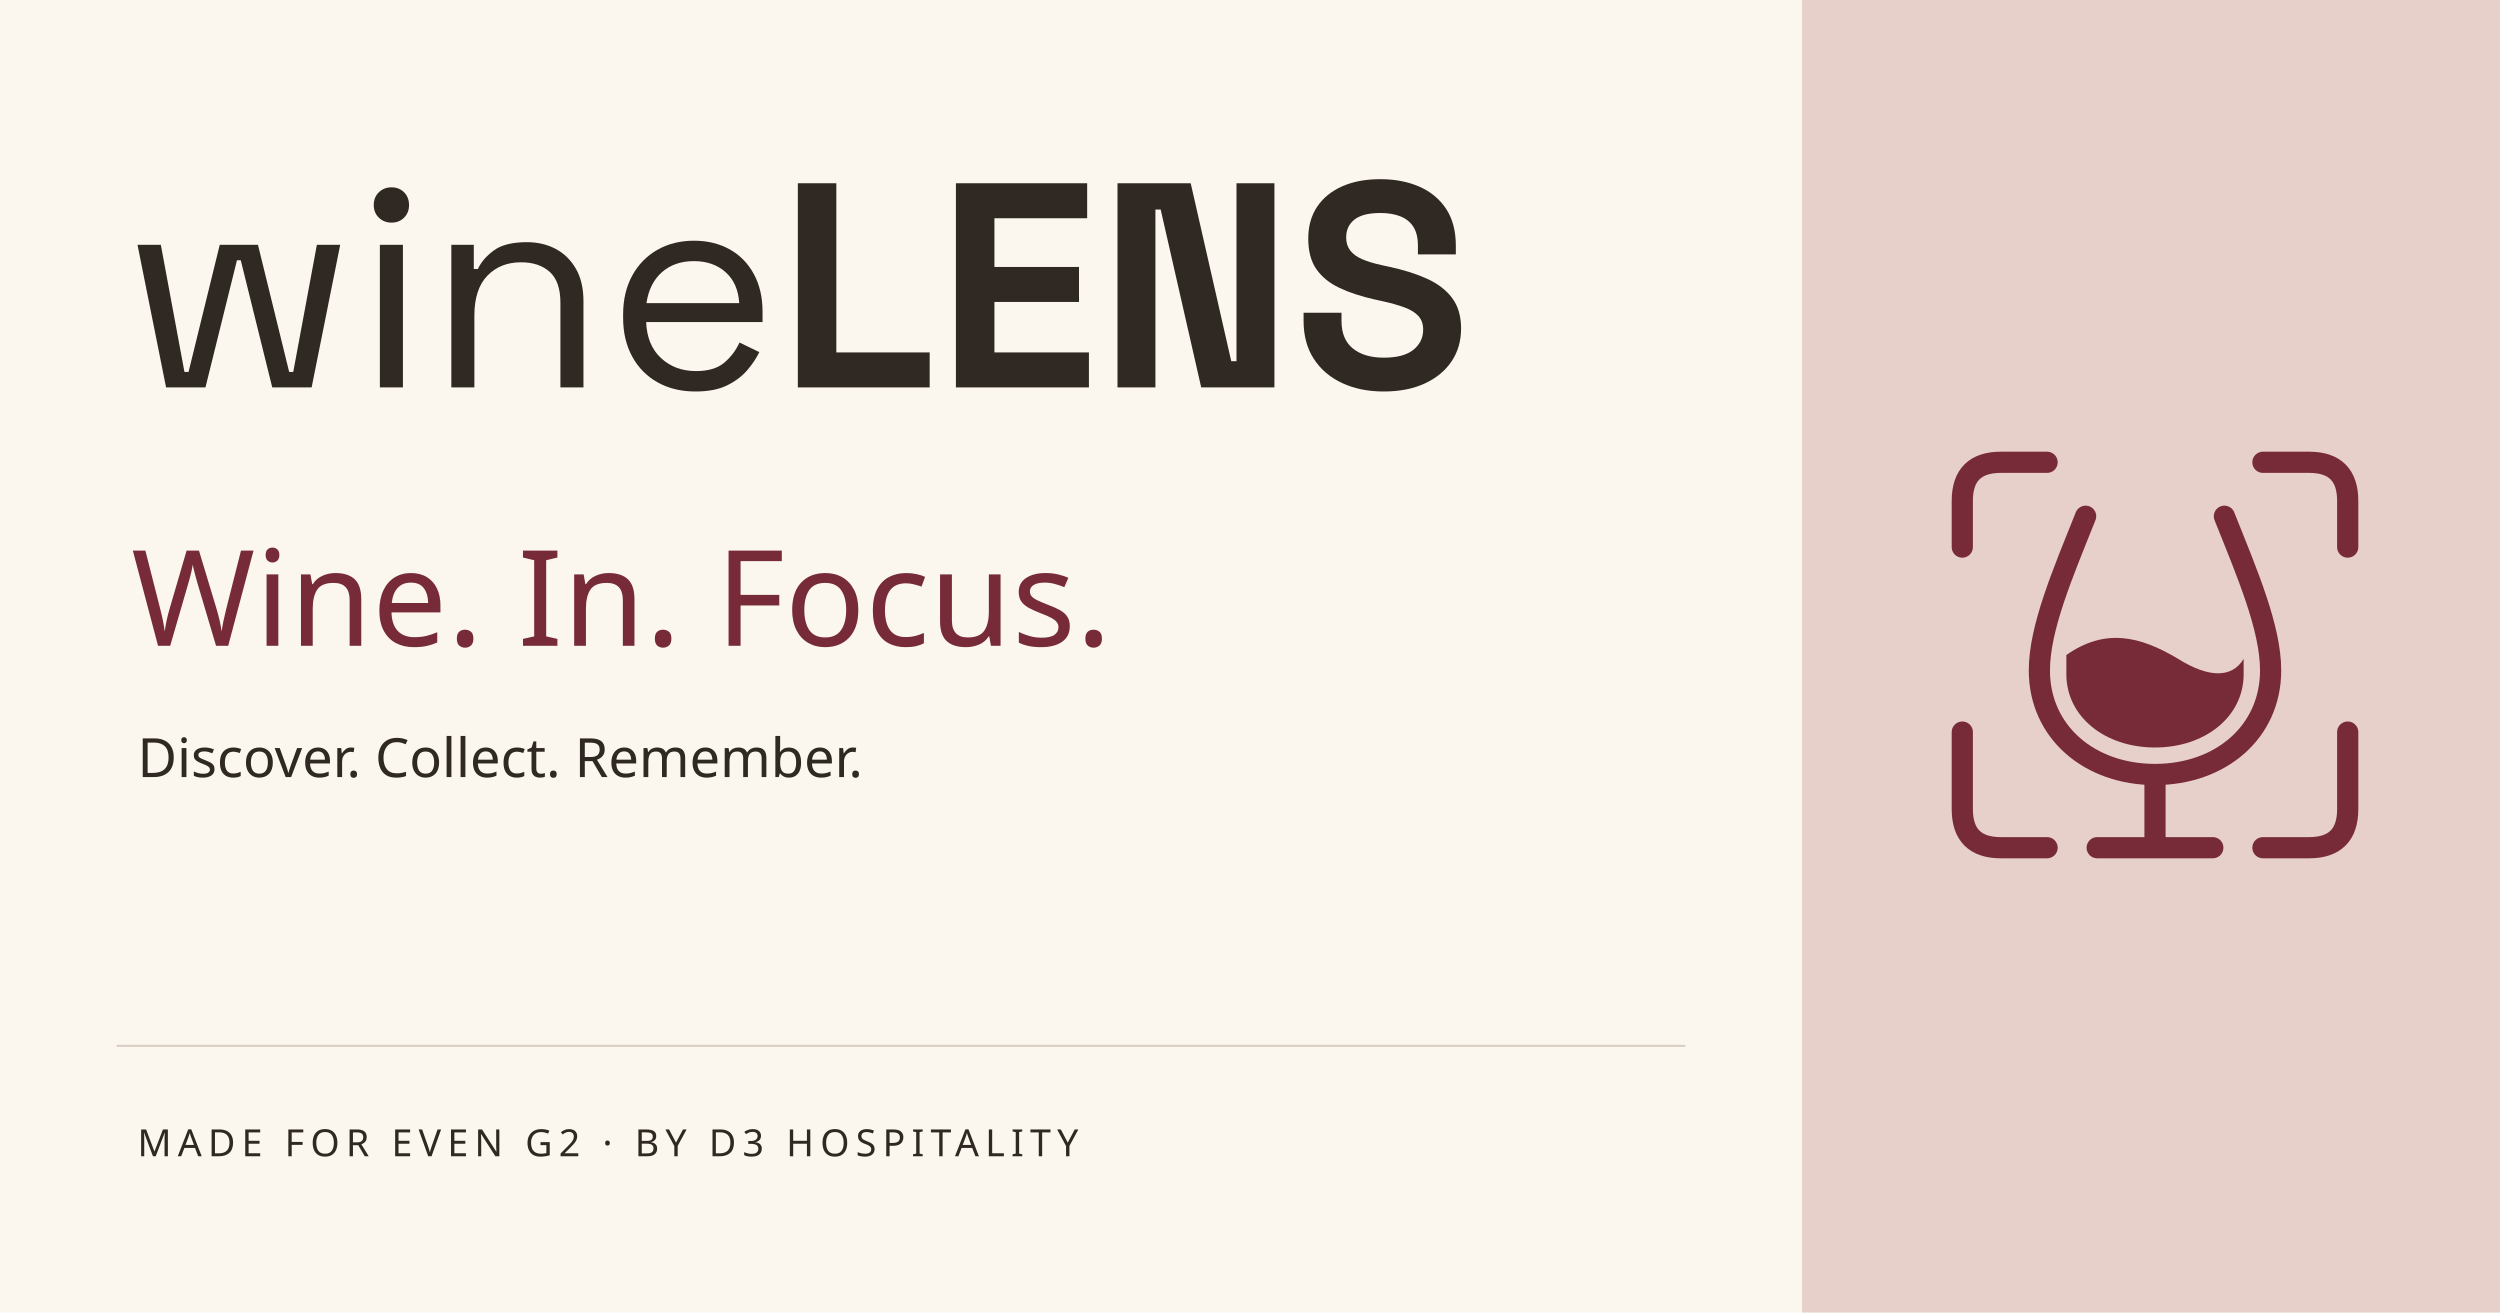
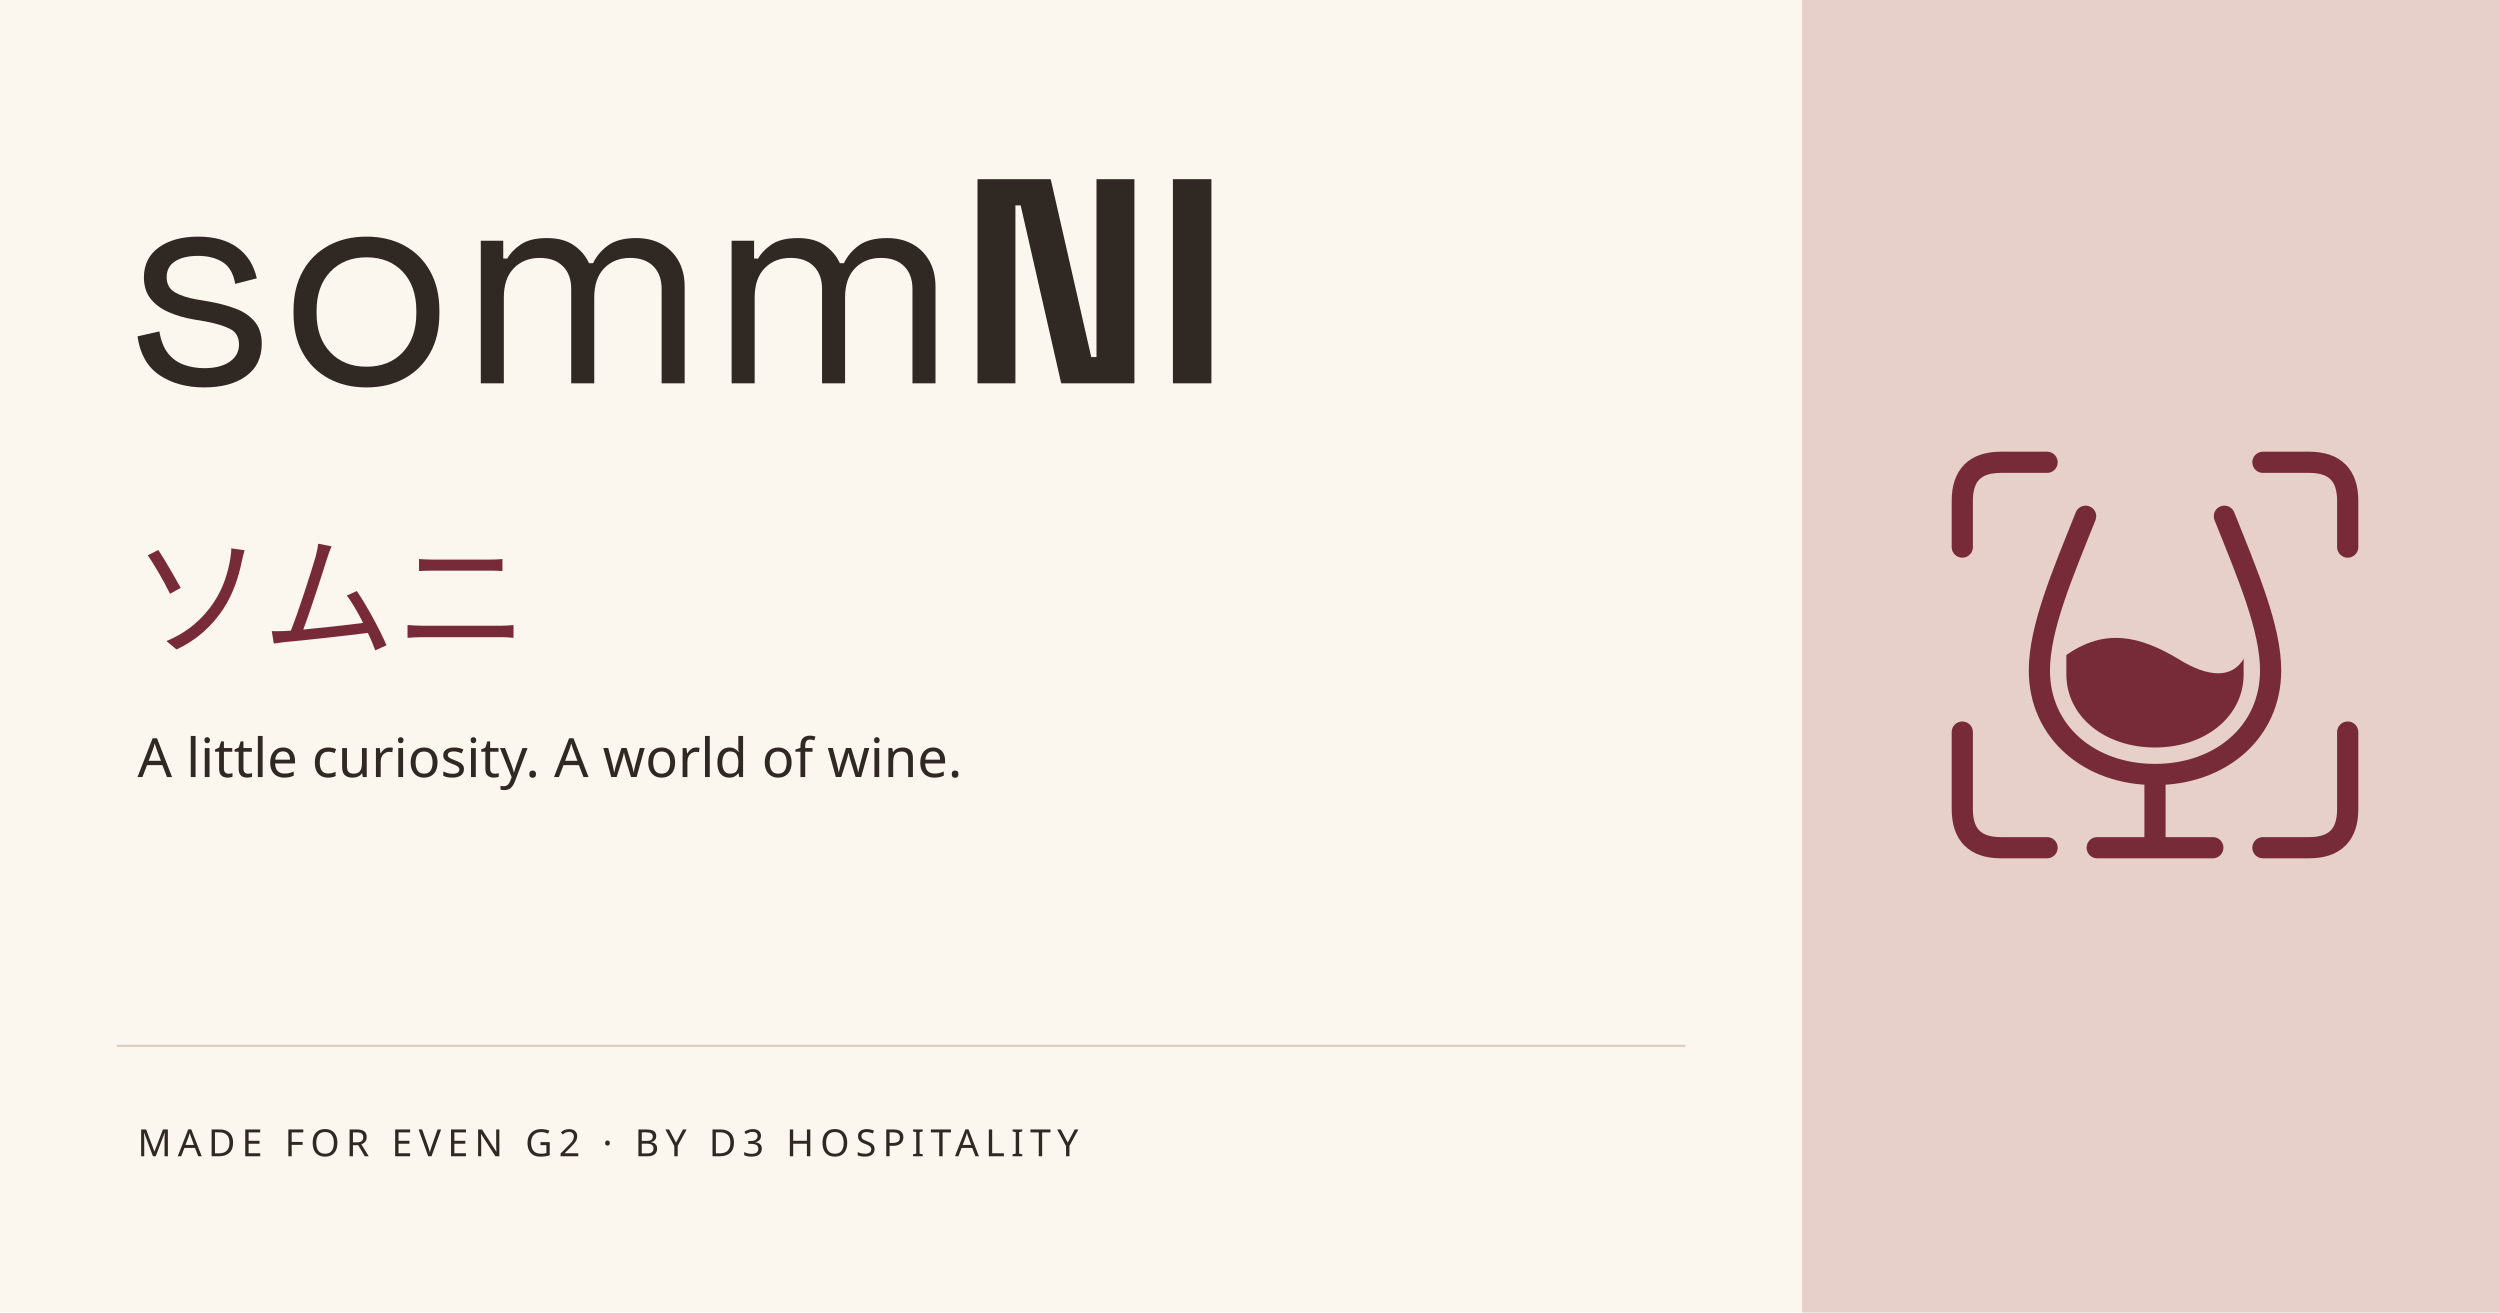
<svg xmlns="http://www.w3.org/2000/svg" width="1200" height="630" viewBox="0 0 1200 630" role="img">
  <rect width="1200" height="630" fill="#FBF7EF" />
  <rect x="865" width="335" height="630" fill="#E8D0CA" />
  <path d="M56 502H809" stroke="#D9CCC1" />
  <g transform="translate(916 196) scale(1.85)">
    <g fill="none" stroke="#772B39" stroke-width="5.5" stroke-linecap="round" stroke-linejoin="round">
      <path d="M36 14H24Q14 14 14 24V36 M92 14H104Q114 14 114 24V36 M14 84V104Q14 114 24 114H36 M114 84V104Q114 114 104 114H92" />
      <path d="M46 28C40 43 34 57 34 68C34 84 47 95 64 95C81 95 94 84 94 68C94 57 88 43 82 28 M64 95V114 M49 114H79" />
    </g>
    <path fill="#772B39" d="M41 64C51 57 60 59 70 65C78 70 84 70 87 65V69C87 80 77 88 64 88C51 88 41 80 41 69Z" />
  </g>
  <g transform="translate(66 86) scale(1.4)">
-     <g fill="#302822" transform="translate(-5.3 -28.6)">
-       <path d="M15.1 100L5.3 51.1L13.3 51.1L21.4 94.7L22.8 94.7L33.5 51.1L46.6 51.1L57.3 94.7L58.7 94.7L66.8 51.1L74.8 51.1L65 100L51.5 100L40.7 56.4L39.4 56.4L28.6 100Z" />
-       <path d="M88.4 100L88.4 51.1L96.3 51.1L96.3 100ZM92.4 43.5Q89.8 43.5 88.05 41.8Q86.3 40.1 86.3 37.5Q86.3 34.8 88.05 33.1Q89.8 31.4 92.4 31.4Q95 31.4 96.7 33.1Q98.4 34.8 98.4 37.5Q98.4 40.1 96.7 41.8Q95 43.5 92.4 43.5Z" />
-       <path d="M112.9 100L112.9 51.1L120.6 51.1L120.6 59.4L122 59.4Q123.6 55.9 127.45 53.05Q131.3 50.2 138.8 50.2Q144.3 50.2 148.65 52.5Q153 54.8 155.6 59.3Q158.2 63.8 158.2 70.4L158.2 100L150.3 100L150.3 71Q150.3 63.7 146.65 60.4Q143 57.1 136.8 57.1Q129.7 57.1 125.25 61.7Q120.8 66.3 120.8 75.4L120.8 100Z" />
-       <path d="M196.6 101.4Q189.2 101.4 183.6 98.25Q178 95.1 174.9 89.4Q171.8 83.7 171.8 76.2L171.8 75Q171.8 67.4 174.9 61.7Q178 56 183.5 52.85Q189 49.7 196.1 49.7Q203 49.7 208.3 52.65Q213.6 55.6 216.6 61.1Q219.6 66.6 219.6 74L219.6 77.6L179.7 77.6Q180 85.5 184.8 89.95Q189.6 94.4 196.8 94.4Q203.1 94.4 206.5 91.5Q209.9 88.6 211.7 84.6L218.5 87.9Q217 91 214.35 94.1Q211.7 97.2 207.45 99.3Q203.2 101.4 196.6 101.4ZM179.8 71.1L211.6 71.1Q211.2 64.3 206.95 60.5Q202.7 56.7 196.1 56.7Q189.4 56.7 185.1 60.5Q180.8 64.3 179.8 71.1Z" />
-       <path d="M231.7 100L231.7 30L244.9 30L244.9 88L276.9 88L276.9 100Z" />
-       <path d="M285.9 100L285.9 30L330.9 30L330.9 42L299.1 42L299.1 58.7L328.1 58.7L328.1 70.7L299.1 70.7L299.1 88L331.5 88L331.5 100Z" />
-       <path d="M341.3 100L341.3 30L366.4 30L380.3 91L382.1 91L382.1 30L395.1 30L395.1 100L370 100L356.1 39L354.3 39L354.3 100Z" />
-       <path d="M432.6 101.4Q424.5 101.4 418.3 98.5Q412.1 95.6 408.6 90.2Q405.1 84.8 405.1 77.2L405.1 74.4L418.1 74.4L418.1 77.2Q418.1 83.5 422 86.65Q425.9 89.8 432.6 89.8Q439.4 89.8 442.75 87.1Q446.1 84.4 446.1 80.2Q446.1 77.3 444.45 75.5Q442.8 73.7 439.65 72.55Q436.5 71.4 432 70.4L429.7 69.9Q422.5 68.3 417.35 65.85Q412.2 63.4 409.45 59.4Q406.7 55.4 406.7 49Q406.7 42.6 409.75 38.05Q412.8 33.5 418.35 31.05Q423.9 28.6 431.4 28.6Q438.9 28.6 444.75 31.15Q450.6 33.7 453.95 38.75Q457.3 43.8 457.3 51.4L457.3 54.4L444.3 54.4L444.3 51.4Q444.3 47.4 442.75 44.95Q441.2 42.5 438.3 41.35Q435.4 40.2 431.4 40.2Q425.4 40.2 422.55 42.45Q419.7 44.7 419.7 48.6Q419.7 51.2 421.05 53Q422.4 54.8 425.1 56Q427.8 57.2 432 58.1L434.3 58.6Q441.8 60.2 447.35 62.7Q452.9 65.2 456 69.3Q459.1 73.4 459.1 79.8Q459.1 86.2 455.85 91.05Q452.6 95.9 446.65 98.65Q440.7 101.4 432.6 101.4Z" />
+     <g fill="#302822" transform="translate(-5.1 -30)">
+       <path d="M28 101.4Q18.9 101.4 12.65 97.2Q6.4 93 5.1 83.9L12.6 82.2Q13.4 87 15.6 89.75Q17.8 92.5 21.05 93.65Q24.3 94.8 28 94.8Q33.5 94.8 36.7 92.6Q39.9 90.4 39.9 86.7Q39.9 82.9 36.85 81.35Q33.8 79.8 28.5 78.8L24.4 78.1Q19.7 77.3 15.8 75.6Q11.9 73.9 9.6 71Q7.3 68.1 7.3 63.7Q7.3 57.1 12.4 53.4Q17.5 49.7 25.9 49.7Q34.2 49.7 39.35 53.45Q44.5 57.2 46 64L38.6 65.9Q37.7 60.6 34.3 58.45Q30.9 56.3 25.9 56.3Q20.9 56.3 18 58.15Q15.1 60 15.1 63.6Q15.1 67.1 17.85 68.75Q20.6 70.4 25.2 71.2L29.3 71.9Q34.5 72.8 38.65 74.35Q42.8 75.9 45.25 78.8Q47.7 81.7 47.7 86.4Q47.7 93.6 42.35 97.5Q37 101.4 28 101.4Z" />
+       <path d="M83.6 101.4Q76.2 101.4 70.55 98.3Q64.9 95.2 61.75 89.55Q58.6 83.9 58.6 76.2L58.6 74.9Q58.6 67.3 61.75 61.6Q64.9 55.9 70.55 52.8Q76.2 49.7 83.6 49.7Q91 49.7 96.65 52.8Q102.3 55.9 105.45 61.6Q108.6 67.3 108.6 74.9L108.6 76.2Q108.6 83.9 105.45 89.55Q102.3 95.2 96.65 98.3Q91 101.4 83.6 101.4ZM83.6 94.3Q91.4 94.3 96.05 89.35Q100.7 84.4 100.7 76L100.7 75.1Q100.7 66.7 96.05 61.75Q91.4 56.8 83.6 56.8Q75.9 56.8 71.2 61.75Q66.5 66.7 66.5 75.1L66.5 76Q66.5 84.4 71.2 89.35Q75.9 94.3 83.6 94.3Z" />
+       <path d="M122.8 100L122.8 51.1L130.5 51.1L130.5 57.2L131.9 57.2Q133.3 54.6 136.5 52.4Q139.7 50.2 145.5 50.2Q151.2 50.2 154.75 52.7Q158.3 55.2 159.9 58.8L161.3 58.8Q163 55.2 166.45 52.7Q169.9 50.2 176.1 50.2Q181 50.2 184.7 52.2Q188.4 54.2 190.55 57.95Q192.7 61.7 192.7 66.9L192.7 100L184.8 100L184.8 67.6Q184.8 62.7 181.95 59.85Q179.1 57 174 57Q168.6 57 165.15 60.5Q161.7 64 161.7 70.6L161.7 100L153.8 100L153.8 67.6Q153.8 62.7 150.95 59.85Q148.1 57 143 57Q137.6 57 134.15 60.5Q130.7 64 130.7 70.6L130.7 100Z" />
+       <path d="M208.8 100L208.8 51.1L216.5 51.1L216.5 57.2L217.9 57.2Q219.3 54.6 222.5 52.4Q225.7 50.2 231.5 50.2Q237.2 50.2 240.75 52.7Q244.3 55.2 245.9 58.8L247.3 58.8Q249 55.2 252.45 52.7Q255.9 50.2 262.1 50.2Q267 50.2 270.7 52.2Q274.4 54.2 276.55 57.95Q278.7 61.7 278.7 66.9L278.7 100L270.8 100L270.8 67.6Q270.8 62.7 267.95 59.85Q265.1 57 260 57Q254.6 57 251.15 60.5Q247.7 64 247.7 70.6L247.7 100L239.8 100L239.8 67.6Q239.8 62.7 236.95 59.85Q234.1 57 229 57Q223.6 57 220.15 60.5Q216.7 64 216.7 70.6L216.7 100Z" />
+       <path d="M293.1 100L293.1 30L318.2 30L332.1 91L333.9 91L333.9 30L346.9 30L346.9 100L321.8 100L307.9 39L306.1 39L306.1 100Z" />
+       <path d="M360.1 100L360.1 30L373.3 30L373.3 100Z" />
    </g>
  </g>
-   <text x="63" y="310" font-family="sans-serif" font-size="64" fill="#772B39">Wine. In. Focus.</text>
-   <text x="66" y="373" font-family="sans-serif" font-size="26" fill="#302822">Discover. Collect. Remember.</text>
+   <text x="63" y="310" font-family="sans-serif" font-size="64" fill="#772B39">ソムニ</text>
+   <text x="66" y="373" font-family="sans-serif" font-size="26" fill="#302822">A little curiosity. A world of wine.</text>
  <text x="66" y="555" font-family="sans-serif" font-size="18" letter-spacing="3" fill="#302822">MADE FOR EVEN G2 · BY D3 HOSPITALITY</text>
</svg>
